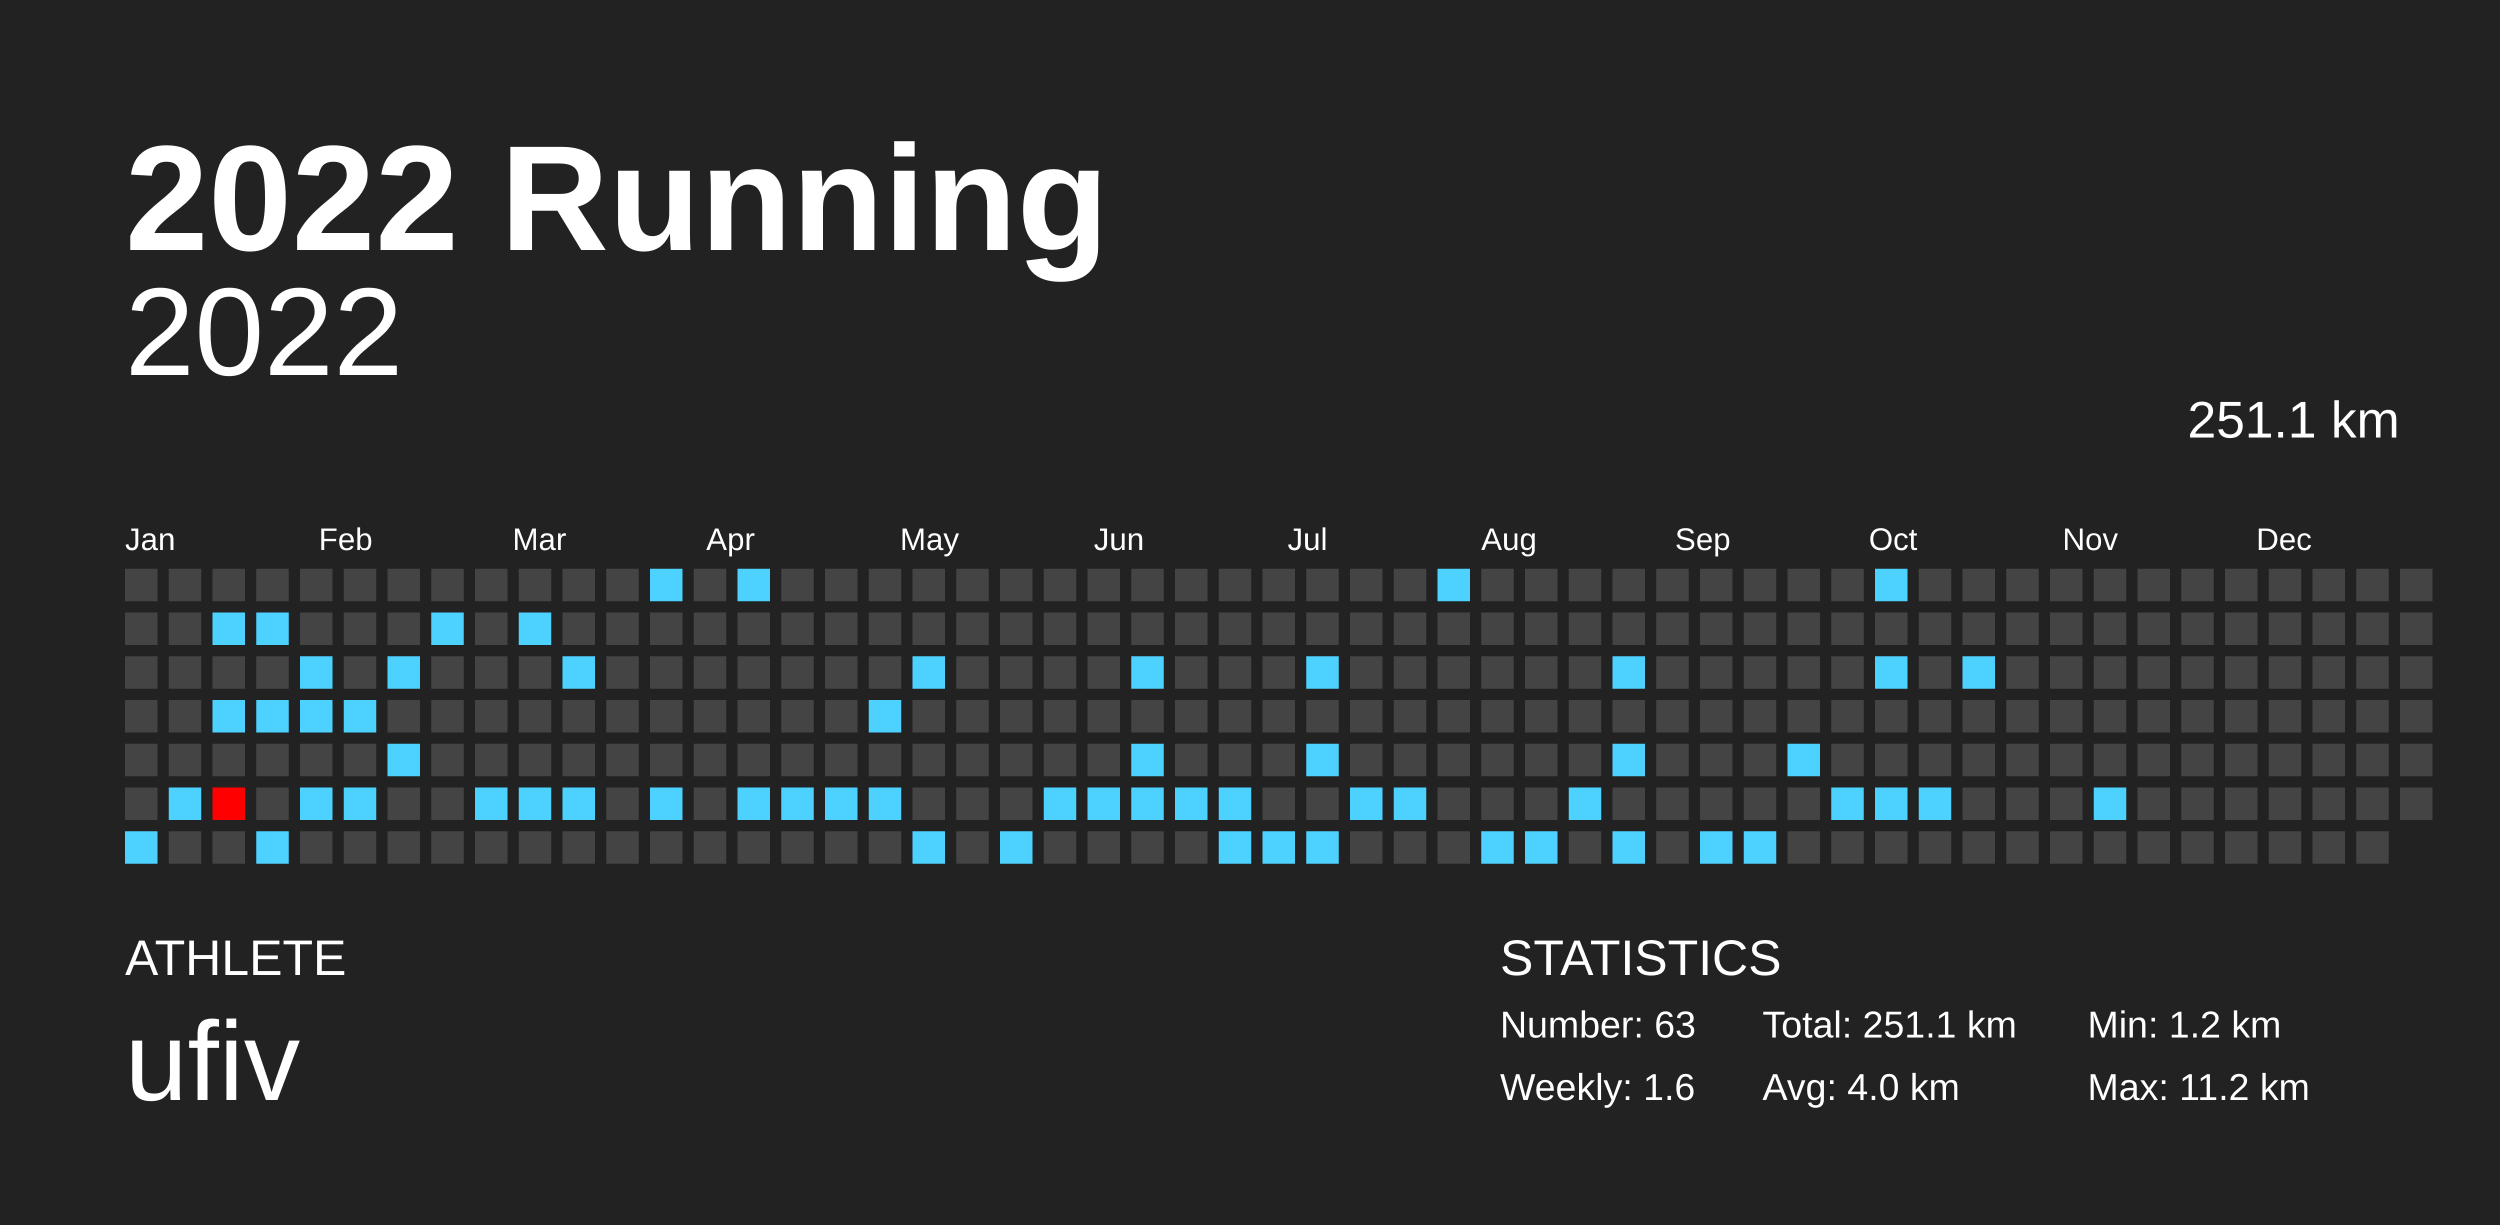
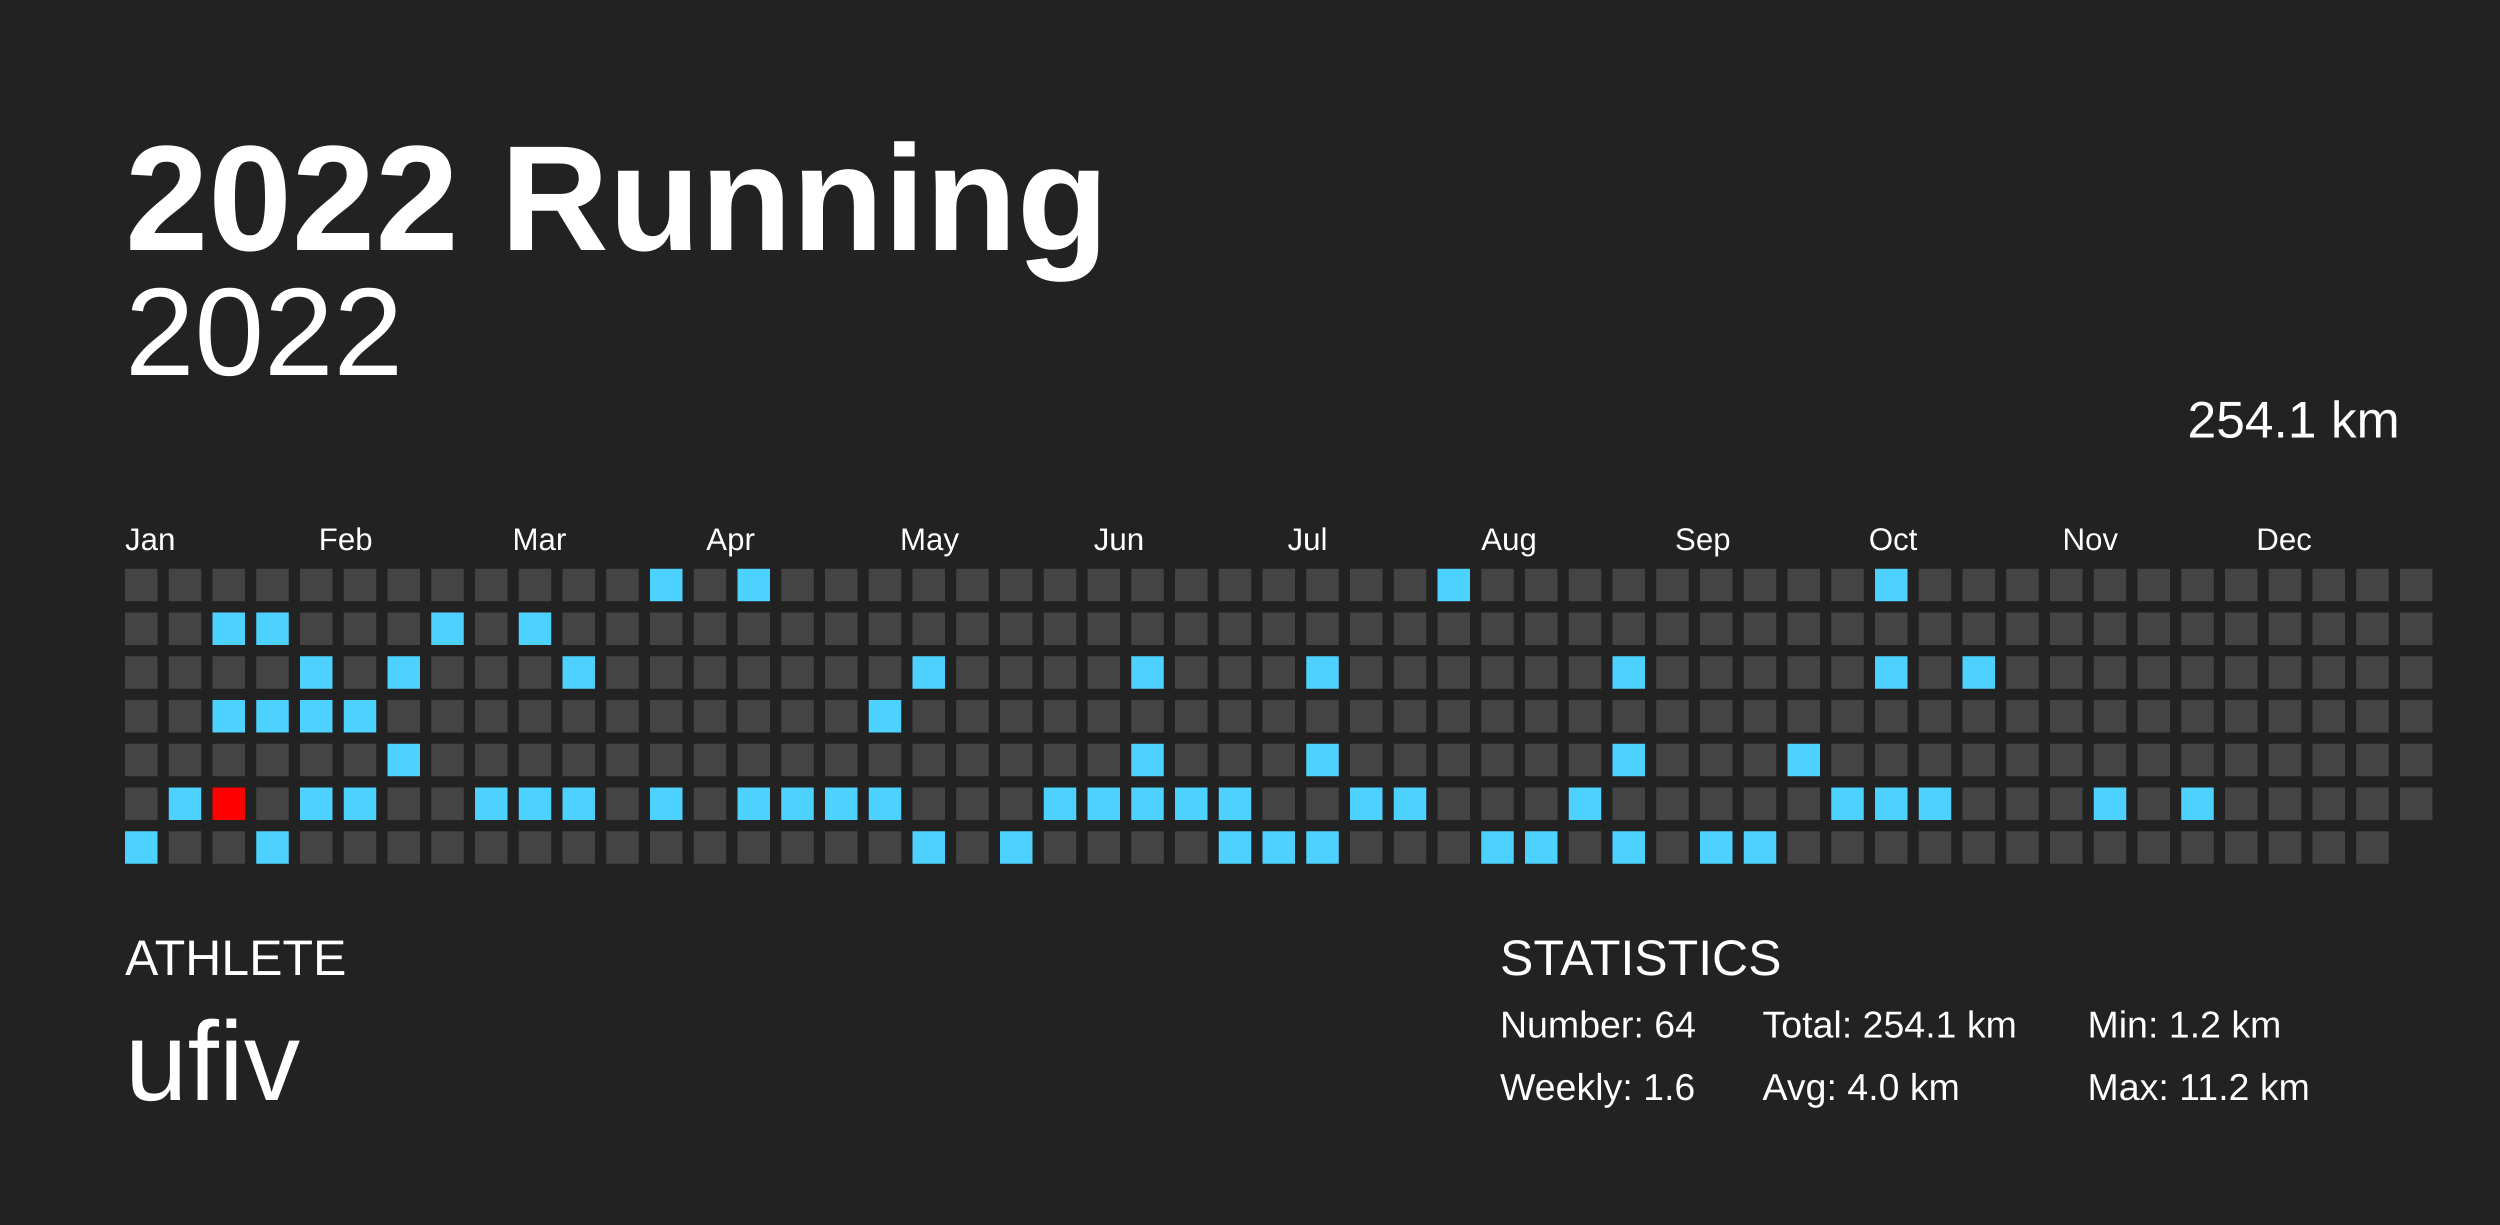
<svg xmlns="http://www.w3.org/2000/svg" baseProfile="full" height="98mm" version="1.1" viewBox="0,0,200,98" width="200mm">
  <defs />
  <rect fill="#222222" height="98" width="200" x="0" y="0" />
  <text fill="#FFFFFF" style="font-size:12px; font-family:Arial; font-weight:bold;" x="10" y="20">2022 Running</text>
  <text fill="#FFFFFF" style="font-size:4px; font-family:Arial" x="10" y="78">ATHLETE</text>
  <text fill="#FFFFFF" style="font-size:9px; font-family:Arial" x="10" y="88">ufiv</text>
  <text fill="#FFFFFF" style="font-size:4px; font-family:Arial" x="120" y="78">STATISTICS</text>
-   <text fill="#FFFFFF" style="font-size:3px; font-family:Arial" x="120" y="83">Number: 63</text>
+   <text fill="#FFFFFF" style="font-size:3px; font-family:Arial" x="120" y="83">Number: 64</text>
  <text fill="#FFFFFF" style="font-size:3px; font-family:Arial" x="120" y="88">Weekly: 1.6</text>
-   <text fill="#FFFFFF" style="font-size:3px; font-family:Arial" x="141" y="83">Total: 251.1 km</text>
+   <text fill="#FFFFFF" style="font-size:3px; font-family:Arial" x="141" y="83">Total: 254.1 km</text>
  <text fill="#FFFFFF" style="font-size:3px; font-family:Arial" x="141" y="88">Avg: 4.0 km</text>
  <text fill="#FFFFFF" style="font-size:3px; font-family:Arial" x="167" y="83">Min: 1.2 km</text>
  <text fill="#FFFFFF" style="font-size:3px; font-family:Arial" x="167" y="88">Max: 11.2 km</text>
  <text alignment-baseline="hanging" fill="#FFFFFF" style="font-size:10.0px; font-family:Arial;" x="10" y="30">2022</text>
-   <text alignment-baseline="hanging" fill="#FFFFFF" style="font-size:4.125px; font-family:Arial;" x="175" y="35">251.1 km</text>
+   <text alignment-baseline="hanging" fill="#FFFFFF" style="font-size:4.125px; font-family:Arial;" x="175" y="35">254.1 km</text>
  <text fill="#FFFFFF" style="font-size:2.5px; font-family:Arial" x="10.0" y="44">Jan</text>
  <text fill="#FFFFFF" style="font-size:2.5px; font-family:Arial" x="25.5" y="44">Feb</text>
  <text fill="#FFFFFF" style="font-size:2.5px; font-family:Arial" x="41.0" y="44">Mar</text>
  <text fill="#FFFFFF" style="font-size:2.5px; font-family:Arial" x="56.5" y="44">Apr</text>
  <text fill="#FFFFFF" style="font-size:2.5px; font-family:Arial" x="72.0" y="44">May</text>
  <text fill="#FFFFFF" style="font-size:2.5px; font-family:Arial" x="87.5" y="44">Jun</text>
  <text fill="#FFFFFF" style="font-size:2.5px; font-family:Arial" x="103.0" y="44">Jul</text>
  <text fill="#FFFFFF" style="font-size:2.5px; font-family:Arial" x="118.5" y="44">Aug</text>
  <text fill="#FFFFFF" style="font-size:2.5px; font-family:Arial" x="134.0" y="44">Sep</text>
  <text fill="#FFFFFF" style="font-size:2.5px; font-family:Arial" x="149.5" y="44">Oct</text>
  <text fill="#FFFFFF" style="font-size:2.5px; font-family:Arial" x="165.0" y="44">Nov</text>
  <text fill="#FFFFFF" style="font-size:2.5px; font-family:Arial" x="180.5" y="44">Dec</text>
  <rect fill="#444444" height="2.6" width="2.6" x="10.0" y="45.5" />
  <rect fill="#444444" height="2.6" width="2.6" x="10.0" y="49.0" />
  <rect fill="#444444" height="2.6" width="2.6" x="10.0" y="52.5" />
  <rect fill="#444444" height="2.6" width="2.6" x="10.0" y="56.0" />
  <rect fill="#444444" height="2.6" width="2.6" x="10.0" y="59.5" />
  <rect fill="#444444" height="2.6" width="2.6" x="10.0" y="63.0" />
  <rect fill="#4dd2ff" height="2.6" width="2.6" x="10.0" y="66.5" />
  <rect fill="#444444" height="2.6" width="2.6" x="13.5" y="45.5" />
  <rect fill="#444444" height="2.6" width="2.6" x="13.5" y="49.0" />
  <rect fill="#444444" height="2.6" width="2.6" x="13.5" y="52.5" />
  <rect fill="#444444" height="2.6" width="2.6" x="13.5" y="56.0" />
  <rect fill="#444444" height="2.6" width="2.6" x="13.5" y="59.5" />
  <rect fill="#4dd2ff" height="2.6" width="2.6" x="13.5" y="63.0" />
  <rect fill="#444444" height="2.6" width="2.6" x="13.5" y="66.5" />
  <rect fill="#444444" height="2.6" width="2.6" x="17.0" y="45.5" />
  <rect fill="#4dd2ff" height="2.6" width="2.6" x="17.0" y="49.0" />
  <rect fill="#444444" height="2.6" width="2.6" x="17.0" y="52.5" />
  <rect fill="#4dd2ff" height="2.6" width="2.6" x="17.0" y="56.0" />
  <rect fill="#444444" height="2.6" width="2.6" x="17.0" y="59.5" />
  <rect fill="#ff0000" height="2.6" width="2.6" x="17.0" y="63.0" />
  <rect fill="#444444" height="2.6" width="2.6" x="17.0" y="66.5" />
  <rect fill="#444444" height="2.6" width="2.6" x="20.5" y="45.5" />
  <rect fill="#4dd2ff" height="2.6" width="2.6" x="20.5" y="49.0" />
  <rect fill="#444444" height="2.6" width="2.6" x="20.5" y="52.5" />
  <rect fill="#4dd2ff" height="2.6" width="2.6" x="20.5" y="56.0" />
  <rect fill="#444444" height="2.6" width="2.6" x="20.5" y="59.5" />
  <rect fill="#444444" height="2.6" width="2.6" x="20.5" y="63.0" />
  <rect fill="#4dd2ff" height="2.6" width="2.6" x="20.5" y="66.5" />
  <rect fill="#444444" height="2.6" width="2.6" x="24.0" y="45.5" />
  <rect fill="#444444" height="2.6" width="2.6" x="24.0" y="49.0" />
  <rect fill="#4dd2ff" height="2.6" width="2.6" x="24.0" y="52.5" />
  <rect fill="#4dd2ff" height="2.6" width="2.6" x="24.0" y="56.0" />
  <rect fill="#444444" height="2.6" width="2.6" x="24.0" y="59.5" />
  <rect fill="#4dd2ff" height="2.6" width="2.6" x="24.0" y="63.0" />
  <rect fill="#444444" height="2.6" width="2.6" x="24.0" y="66.5" />
  <rect fill="#444444" height="2.6" width="2.6" x="27.5" y="45.5" />
  <rect fill="#444444" height="2.6" width="2.6" x="27.5" y="49.0" />
  <rect fill="#444444" height="2.6" width="2.6" x="27.5" y="52.5" />
  <rect fill="#4dd2ff" height="2.6" width="2.6" x="27.5" y="56.0" />
  <rect fill="#444444" height="2.6" width="2.6" x="27.5" y="59.5" />
  <rect fill="#4dd2ff" height="2.6" width="2.6" x="27.5" y="63.0" />
  <rect fill="#444444" height="2.6" width="2.6" x="27.5" y="66.5" />
  <rect fill="#444444" height="2.6" width="2.6" x="31.0" y="45.5" />
  <rect fill="#444444" height="2.6" width="2.6" x="31.0" y="49.0" />
  <rect fill="#4dd2ff" height="2.6" width="2.6" x="31.0" y="52.5" />
  <rect fill="#444444" height="2.6" width="2.6" x="31.0" y="56.0" />
  <rect fill="#4dd2ff" height="2.6" width="2.6" x="31.0" y="59.5" />
  <rect fill="#444444" height="2.6" width="2.6" x="31.0" y="63.0" />
  <rect fill="#444444" height="2.6" width="2.6" x="31.0" y="66.5" />
  <rect fill="#444444" height="2.6" width="2.6" x="34.5" y="45.5" />
  <rect fill="#4dd2ff" height="2.6" width="2.6" x="34.5" y="49.0" />
  <rect fill="#444444" height="2.6" width="2.6" x="34.5" y="52.5" />
  <rect fill="#444444" height="2.6" width="2.6" x="34.5" y="56.0" />
  <rect fill="#444444" height="2.6" width="2.6" x="34.5" y="59.5" />
  <rect fill="#444444" height="2.6" width="2.6" x="34.5" y="63.0" />
  <rect fill="#444444" height="2.6" width="2.6" x="34.5" y="66.5" />
  <rect fill="#444444" height="2.6" width="2.6" x="38.0" y="45.5" />
  <rect fill="#444444" height="2.6" width="2.6" x="38.0" y="49.0" />
  <rect fill="#444444" height="2.6" width="2.6" x="38.0" y="52.5" />
  <rect fill="#444444" height="2.6" width="2.6" x="38.0" y="56.0" />
  <rect fill="#444444" height="2.6" width="2.6" x="38.0" y="59.5" />
  <rect fill="#4dd2ff" height="2.6" width="2.6" x="38.0" y="63.0" />
  <rect fill="#444444" height="2.6" width="2.6" x="38.0" y="66.5" />
  <rect fill="#444444" height="2.6" width="2.6" x="41.5" y="45.5" />
  <rect fill="#4dd2ff" height="2.6" width="2.6" x="41.5" y="49.0" />
  <rect fill="#444444" height="2.6" width="2.6" x="41.5" y="52.5" />
  <rect fill="#444444" height="2.6" width="2.6" x="41.5" y="56.0" />
  <rect fill="#444444" height="2.6" width="2.6" x="41.5" y="59.5" />
  <rect fill="#4dd2ff" height="2.6" width="2.6" x="41.5" y="63.0" />
  <rect fill="#444444" height="2.6" width="2.6" x="41.5" y="66.5" />
  <rect fill="#444444" height="2.6" width="2.6" x="45.0" y="45.5" />
  <rect fill="#444444" height="2.6" width="2.6" x="45.0" y="49.0" />
  <rect fill="#4dd2ff" height="2.6" width="2.6" x="45.0" y="52.5" />
  <rect fill="#444444" height="2.6" width="2.6" x="45.0" y="56.0" />
  <rect fill="#444444" height="2.6" width="2.6" x="45.0" y="59.5" />
  <rect fill="#4dd2ff" height="2.6" width="2.6" x="45.0" y="63.0" />
  <rect fill="#444444" height="2.6" width="2.6" x="45.0" y="66.5" />
  <rect fill="#444444" height="2.6" width="2.6" x="48.5" y="45.5" />
  <rect fill="#444444" height="2.6" width="2.6" x="48.5" y="49.0" />
  <rect fill="#444444" height="2.6" width="2.6" x="48.5" y="52.5" />
  <rect fill="#444444" height="2.6" width="2.6" x="48.5" y="56.0" />
  <rect fill="#444444" height="2.6" width="2.6" x="48.5" y="59.5" />
  <rect fill="#444444" height="2.6" width="2.6" x="48.5" y="63.0" />
  <rect fill="#444444" height="2.6" width="2.6" x="48.5" y="66.5" />
  <rect fill="#4dd2ff" height="2.6" width="2.6" x="52.0" y="45.5" />
  <rect fill="#444444" height="2.6" width="2.6" x="52.0" y="49.0" />
  <rect fill="#444444" height="2.6" width="2.6" x="52.0" y="52.5" />
  <rect fill="#444444" height="2.6" width="2.6" x="52.0" y="56.0" />
  <rect fill="#444444" height="2.6" width="2.6" x="52.0" y="59.5" />
  <rect fill="#4dd2ff" height="2.6" width="2.6" x="52.0" y="63.0" />
  <rect fill="#444444" height="2.6" width="2.6" x="52.0" y="66.5" />
  <rect fill="#444444" height="2.6" width="2.6" x="55.5" y="45.5" />
  <rect fill="#444444" height="2.6" width="2.6" x="55.5" y="49.0" />
  <rect fill="#444444" height="2.6" width="2.6" x="55.5" y="52.5" />
  <rect fill="#444444" height="2.6" width="2.6" x="55.5" y="56.0" />
  <rect fill="#444444" height="2.6" width="2.6" x="55.5" y="59.5" />
  <rect fill="#444444" height="2.6" width="2.6" x="55.5" y="63.0" />
  <rect fill="#444444" height="2.6" width="2.6" x="55.5" y="66.5" />
  <rect fill="#4dd2ff" height="2.6" width="2.6" x="59.0" y="45.5" />
  <rect fill="#444444" height="2.6" width="2.6" x="59.0" y="49.0" />
  <rect fill="#444444" height="2.6" width="2.6" x="59.0" y="52.5" />
  <rect fill="#444444" height="2.6" width="2.6" x="59.0" y="56.0" />
  <rect fill="#444444" height="2.6" width="2.6" x="59.0" y="59.5" />
  <rect fill="#4dd2ff" height="2.6" width="2.6" x="59.0" y="63.0" />
  <rect fill="#444444" height="2.6" width="2.6" x="59.0" y="66.5" />
  <rect fill="#444444" height="2.6" width="2.6" x="62.5" y="45.5" />
  <rect fill="#444444" height="2.6" width="2.6" x="62.5" y="49.0" />
  <rect fill="#444444" height="2.6" width="2.6" x="62.5" y="52.5" />
  <rect fill="#444444" height="2.6" width="2.6" x="62.5" y="56.0" />
  <rect fill="#444444" height="2.6" width="2.6" x="62.5" y="59.5" />
  <rect fill="#4dd2ff" height="2.6" width="2.6" x="62.5" y="63.0" />
  <rect fill="#444444" height="2.6" width="2.6" x="62.5" y="66.5" />
  <rect fill="#444444" height="2.6" width="2.6" x="66.0" y="45.5" />
  <rect fill="#444444" height="2.6" width="2.6" x="66.0" y="49.0" />
  <rect fill="#444444" height="2.6" width="2.6" x="66.0" y="52.5" />
  <rect fill="#444444" height="2.6" width="2.6" x="66.0" y="56.0" />
  <rect fill="#444444" height="2.6" width="2.6" x="66.0" y="59.5" />
  <rect fill="#4dd2ff" height="2.6" width="2.6" x="66.0" y="63.0" />
  <rect fill="#444444" height="2.6" width="2.6" x="66.0" y="66.5" />
  <rect fill="#444444" height="2.6" width="2.6" x="69.5" y="45.5" />
  <rect fill="#444444" height="2.6" width="2.6" x="69.5" y="49.0" />
  <rect fill="#444444" height="2.6" width="2.6" x="69.5" y="52.5" />
  <rect fill="#4dd2ff" height="2.6" width="2.6" x="69.5" y="56.0" />
  <rect fill="#444444" height="2.6" width="2.6" x="69.5" y="59.5" />
  <rect fill="#4dd2ff" height="2.6" width="2.6" x="69.5" y="63.0" />
  <rect fill="#444444" height="2.6" width="2.6" x="69.5" y="66.5" />
  <rect fill="#444444" height="2.6" width="2.6" x="73.0" y="45.5" />
  <rect fill="#444444" height="2.6" width="2.6" x="73.0" y="49.0" />
  <rect fill="#4dd2ff" height="2.6" width="2.6" x="73.0" y="52.5" />
  <rect fill="#444444" height="2.6" width="2.6" x="73.0" y="56.0" />
  <rect fill="#444444" height="2.6" width="2.6" x="73.0" y="59.5" />
  <rect fill="#444444" height="2.6" width="2.6" x="73.0" y="63.0" />
  <rect fill="#4dd2ff" height="2.6" width="2.6" x="73.0" y="66.5" />
  <rect fill="#444444" height="2.6" width="2.6" x="76.5" y="45.5" />
  <rect fill="#444444" height="2.6" width="2.6" x="76.5" y="49.0" />
  <rect fill="#444444" height="2.6" width="2.6" x="76.5" y="52.5" />
  <rect fill="#444444" height="2.6" width="2.6" x="76.5" y="56.0" />
  <rect fill="#444444" height="2.6" width="2.6" x="76.5" y="59.5" />
  <rect fill="#444444" height="2.6" width="2.6" x="76.5" y="63.0" />
  <rect fill="#444444" height="2.6" width="2.6" x="76.5" y="66.5" />
  <rect fill="#444444" height="2.6" width="2.6" x="80.0" y="45.5" />
  <rect fill="#444444" height="2.6" width="2.6" x="80.0" y="49.0" />
  <rect fill="#444444" height="2.6" width="2.6" x="80.0" y="52.5" />
  <rect fill="#444444" height="2.6" width="2.6" x="80.0" y="56.0" />
  <rect fill="#444444" height="2.6" width="2.6" x="80.0" y="59.5" />
  <rect fill="#444444" height="2.6" width="2.6" x="80.0" y="63.0" />
  <rect fill="#4dd2ff" height="2.6" width="2.6" x="80.0" y="66.5" />
  <rect fill="#444444" height="2.6" width="2.6" x="83.5" y="45.5" />
  <rect fill="#444444" height="2.6" width="2.6" x="83.5" y="49.0" />
  <rect fill="#444444" height="2.6" width="2.6" x="83.5" y="52.5" />
  <rect fill="#444444" height="2.6" width="2.6" x="83.5" y="56.0" />
  <rect fill="#444444" height="2.6" width="2.6" x="83.5" y="59.5" />
  <rect fill="#4dd2ff" height="2.6" width="2.6" x="83.5" y="63.0" />
  <rect fill="#444444" height="2.6" width="2.6" x="83.5" y="66.5" />
  <rect fill="#444444" height="2.6" width="2.6" x="87.0" y="45.5" />
  <rect fill="#444444" height="2.6" width="2.6" x="87.0" y="49.0" />
  <rect fill="#444444" height="2.6" width="2.6" x="87.0" y="52.5" />
  <rect fill="#444444" height="2.6" width="2.6" x="87.0" y="56.0" />
  <rect fill="#444444" height="2.6" width="2.6" x="87.0" y="59.5" />
  <rect fill="#4dd2ff" height="2.6" width="2.6" x="87.0" y="63.0" />
  <rect fill="#444444" height="2.6" width="2.6" x="87.0" y="66.5" />
  <rect fill="#444444" height="2.6" width="2.6" x="90.5" y="45.5" />
  <rect fill="#444444" height="2.6" width="2.6" x="90.5" y="49.0" />
  <rect fill="#4dd2ff" height="2.6" width="2.6" x="90.5" y="52.5" />
  <rect fill="#444444" height="2.6" width="2.6" x="90.5" y="56.0" />
  <rect fill="#4dd2ff" height="2.6" width="2.6" x="90.5" y="59.5" />
  <rect fill="#4dd2ff" height="2.6" width="2.6" x="90.5" y="63.0" />
  <rect fill="#444444" height="2.6" width="2.6" x="90.5" y="66.5" />
  <rect fill="#444444" height="2.6" width="2.6" x="94.0" y="45.5" />
  <rect fill="#444444" height="2.6" width="2.6" x="94.0" y="49.0" />
  <rect fill="#444444" height="2.6" width="2.6" x="94.0" y="52.5" />
  <rect fill="#444444" height="2.6" width="2.6" x="94.0" y="56.0" />
  <rect fill="#444444" height="2.6" width="2.6" x="94.0" y="59.5" />
  <rect fill="#4dd2ff" height="2.6" width="2.6" x="94.0" y="63.0" />
  <rect fill="#444444" height="2.6" width="2.6" x="94.0" y="66.5" />
  <rect fill="#444444" height="2.6" width="2.6" x="97.5" y="45.5" />
  <rect fill="#444444" height="2.6" width="2.6" x="97.5" y="49.0" />
  <rect fill="#444444" height="2.6" width="2.6" x="97.5" y="52.5" />
  <rect fill="#444444" height="2.6" width="2.6" x="97.5" y="56.0" />
  <rect fill="#444444" height="2.6" width="2.6" x="97.5" y="59.5" />
  <rect fill="#4dd2ff" height="2.6" width="2.6" x="97.5" y="63.0" />
  <rect fill="#4dd2ff" height="2.6" width="2.6" x="97.5" y="66.5" />
  <rect fill="#444444" height="2.6" width="2.6" x="101.0" y="45.5" />
  <rect fill="#444444" height="2.6" width="2.6" x="101.0" y="49.0" />
  <rect fill="#444444" height="2.6" width="2.6" x="101.0" y="52.5" />
  <rect fill="#444444" height="2.6" width="2.6" x="101.0" y="56.0" />
  <rect fill="#444444" height="2.6" width="2.6" x="101.0" y="59.5" />
  <rect fill="#444444" height="2.6" width="2.6" x="101.0" y="63.0" />
  <rect fill="#4dd2ff" height="2.6" width="2.6" x="101.0" y="66.5" />
  <rect fill="#444444" height="2.6" width="2.6" x="104.5" y="45.5" />
  <rect fill="#444444" height="2.6" width="2.6" x="104.5" y="49.0" />
  <rect fill="#4dd2ff" height="2.6" width="2.6" x="104.5" y="52.5" />
  <rect fill="#444444" height="2.6" width="2.6" x="104.5" y="56.0" />
  <rect fill="#4dd2ff" height="2.6" width="2.6" x="104.5" y="59.5" />
  <rect fill="#444444" height="2.6" width="2.6" x="104.5" y="63.0" />
  <rect fill="#4dd2ff" height="2.6" width="2.6" x="104.5" y="66.5" />
  <rect fill="#444444" height="2.6" width="2.6" x="108.0" y="45.5" />
  <rect fill="#444444" height="2.6" width="2.6" x="108.0" y="49.0" />
  <rect fill="#444444" height="2.6" width="2.6" x="108.0" y="52.5" />
  <rect fill="#444444" height="2.6" width="2.6" x="108.0" y="56.0" />
  <rect fill="#444444" height="2.6" width="2.6" x="108.0" y="59.5" />
  <rect fill="#4dd2ff" height="2.6" width="2.6" x="108.0" y="63.0" />
  <rect fill="#444444" height="2.6" width="2.6" x="108.0" y="66.5" />
  <rect fill="#444444" height="2.6" width="2.6" x="111.5" y="45.5" />
  <rect fill="#444444" height="2.6" width="2.6" x="111.5" y="49.0" />
  <rect fill="#444444" height="2.6" width="2.6" x="111.5" y="52.5" />
  <rect fill="#444444" height="2.6" width="2.6" x="111.5" y="56.0" />
  <rect fill="#444444" height="2.6" width="2.6" x="111.5" y="59.5" />
  <rect fill="#4dd2ff" height="2.6" width="2.6" x="111.5" y="63.0" />
  <rect fill="#444444" height="2.6" width="2.6" x="111.5" y="66.5" />
  <rect fill="#4dd2ff" height="2.6" width="2.6" x="115.0" y="45.5" />
  <rect fill="#444444" height="2.6" width="2.6" x="115.0" y="49.0" />
  <rect fill="#444444" height="2.6" width="2.6" x="115.0" y="52.5" />
  <rect fill="#444444" height="2.6" width="2.6" x="115.0" y="56.0" />
  <rect fill="#444444" height="2.6" width="2.6" x="115.0" y="59.5" />
  <rect fill="#444444" height="2.6" width="2.6" x="115.0" y="63.0" />
  <rect fill="#444444" height="2.6" width="2.6" x="115.0" y="66.5" />
  <rect fill="#444444" height="2.6" width="2.6" x="118.5" y="45.5" />
  <rect fill="#444444" height="2.6" width="2.6" x="118.5" y="49.0" />
  <rect fill="#444444" height="2.6" width="2.6" x="118.5" y="52.5" />
  <rect fill="#444444" height="2.6" width="2.6" x="118.5" y="56.0" />
  <rect fill="#444444" height="2.6" width="2.6" x="118.5" y="59.5" />
  <rect fill="#444444" height="2.6" width="2.6" x="118.5" y="63.0" />
  <rect fill="#4dd2ff" height="2.6" width="2.6" x="118.5" y="66.5" />
  <rect fill="#444444" height="2.6" width="2.6" x="122.0" y="45.5" />
  <rect fill="#444444" height="2.6" width="2.6" x="122.0" y="49.0" />
  <rect fill="#444444" height="2.6" width="2.6" x="122.0" y="52.5" />
  <rect fill="#444444" height="2.6" width="2.6" x="122.0" y="56.0" />
  <rect fill="#444444" height="2.6" width="2.6" x="122.0" y="59.5" />
  <rect fill="#444444" height="2.6" width="2.6" x="122.0" y="63.0" />
  <rect fill="#4dd2ff" height="2.6" width="2.6" x="122.0" y="66.5" />
  <rect fill="#444444" height="2.6" width="2.6" x="125.5" y="45.5" />
  <rect fill="#444444" height="2.6" width="2.6" x="125.5" y="49.0" />
  <rect fill="#444444" height="2.6" width="2.6" x="125.5" y="52.5" />
  <rect fill="#444444" height="2.6" width="2.6" x="125.5" y="56.0" />
  <rect fill="#444444" height="2.6" width="2.6" x="125.5" y="59.5" />
  <rect fill="#4dd2ff" height="2.6" width="2.6" x="125.5" y="63.0" />
  <rect fill="#444444" height="2.6" width="2.6" x="125.5" y="66.5" />
  <rect fill="#444444" height="2.6" width="2.6" x="129.0" y="45.5" />
  <rect fill="#444444" height="2.6" width="2.6" x="129.0" y="49.0" />
  <rect fill="#4dd2ff" height="2.6" width="2.6" x="129.0" y="52.5" />
  <rect fill="#444444" height="2.6" width="2.6" x="129.0" y="56.0" />
  <rect fill="#4dd2ff" height="2.6" width="2.6" x="129.0" y="59.5" />
  <rect fill="#444444" height="2.6" width="2.6" x="129.0" y="63.0" />
  <rect fill="#4dd2ff" height="2.6" width="2.6" x="129.0" y="66.5" />
  <rect fill="#444444" height="2.6" width="2.6" x="132.5" y="45.5" />
  <rect fill="#444444" height="2.6" width="2.6" x="132.5" y="49.0" />
  <rect fill="#444444" height="2.6" width="2.6" x="132.5" y="52.5" />
  <rect fill="#444444" height="2.6" width="2.6" x="132.5" y="56.0" />
  <rect fill="#444444" height="2.6" width="2.6" x="132.5" y="59.5" />
  <rect fill="#444444" height="2.6" width="2.6" x="132.5" y="63.0" />
  <rect fill="#444444" height="2.6" width="2.6" x="132.5" y="66.5" />
  <rect fill="#444444" height="2.6" width="2.6" x="136.0" y="45.5" />
  <rect fill="#444444" height="2.6" width="2.6" x="136.0" y="49.0" />
  <rect fill="#444444" height="2.6" width="2.6" x="136.0" y="52.5" />
  <rect fill="#444444" height="2.6" width="2.6" x="136.0" y="56.0" />
  <rect fill="#444444" height="2.6" width="2.6" x="136.0" y="59.5" />
  <rect fill="#444444" height="2.6" width="2.6" x="136.0" y="63.0" />
  <rect fill="#4dd2ff" height="2.6" width="2.6" x="136.0" y="66.5" />
  <rect fill="#444444" height="2.6" width="2.6" x="139.5" y="45.5" />
  <rect fill="#444444" height="2.6" width="2.6" x="139.5" y="49.0" />
  <rect fill="#444444" height="2.6" width="2.6" x="139.5" y="52.5" />
  <rect fill="#444444" height="2.6" width="2.6" x="139.5" y="56.0" />
  <rect fill="#444444" height="2.6" width="2.6" x="139.5" y="59.5" />
  <rect fill="#444444" height="2.6" width="2.6" x="139.5" y="63.0" />
  <rect fill="#4dd2ff" height="2.6" width="2.6" x="139.5" y="66.5" />
  <rect fill="#444444" height="2.6" width="2.6" x="143.0" y="45.5" />
  <rect fill="#444444" height="2.6" width="2.6" x="143.0" y="49.0" />
  <rect fill="#444444" height="2.6" width="2.6" x="143.0" y="52.5" />
  <rect fill="#444444" height="2.6" width="2.6" x="143.0" y="56.0" />
  <rect fill="#4dd2ff" height="2.6" width="2.6" x="143.0" y="59.5" />
  <rect fill="#444444" height="2.6" width="2.6" x="143.0" y="63.0" />
  <rect fill="#444444" height="2.6" width="2.6" x="143.0" y="66.5" />
  <rect fill="#444444" height="2.6" width="2.6" x="146.5" y="45.5" />
  <rect fill="#444444" height="2.6" width="2.6" x="146.5" y="49.0" />
  <rect fill="#444444" height="2.6" width="2.6" x="146.5" y="52.5" />
  <rect fill="#444444" height="2.6" width="2.6" x="146.5" y="56.0" />
  <rect fill="#444444" height="2.6" width="2.6" x="146.5" y="59.5" />
  <rect fill="#4dd2ff" height="2.6" width="2.6" x="146.5" y="63.0" />
  <rect fill="#444444" height="2.6" width="2.6" x="146.5" y="66.5" />
  <rect fill="#4dd2ff" height="2.6" width="2.6" x="150.0" y="45.5" />
  <rect fill="#444444" height="2.6" width="2.6" x="150.0" y="49.0" />
  <rect fill="#4dd2ff" height="2.6" width="2.6" x="150.0" y="52.5" />
  <rect fill="#444444" height="2.6" width="2.6" x="150.0" y="56.0" />
  <rect fill="#444444" height="2.6" width="2.6" x="150.0" y="59.5" />
  <rect fill="#4dd2ff" height="2.6" width="2.6" x="150.0" y="63.0" />
  <rect fill="#444444" height="2.6" width="2.6" x="150.0" y="66.5" />
  <rect fill="#444444" height="2.6" width="2.6" x="153.5" y="45.5" />
  <rect fill="#444444" height="2.6" width="2.6" x="153.5" y="49.0" />
  <rect fill="#444444" height="2.6" width="2.6" x="153.5" y="52.5" />
  <rect fill="#444444" height="2.6" width="2.6" x="153.5" y="56.0" />
  <rect fill="#444444" height="2.6" width="2.6" x="153.5" y="59.5" />
  <rect fill="#4dd2ff" height="2.6" width="2.6" x="153.5" y="63.0" />
  <rect fill="#444444" height="2.6" width="2.6" x="153.5" y="66.5" />
  <rect fill="#444444" height="2.6" width="2.6" x="157.0" y="45.5" />
  <rect fill="#444444" height="2.6" width="2.6" x="157.0" y="49.0" />
  <rect fill="#4dd2ff" height="2.6" width="2.6" x="157.0" y="52.5" />
  <rect fill="#444444" height="2.6" width="2.6" x="157.0" y="56.0" />
  <rect fill="#444444" height="2.6" width="2.6" x="157.0" y="59.5" />
  <rect fill="#444444" height="2.6" width="2.6" x="157.0" y="63.0" />
  <rect fill="#444444" height="2.6" width="2.6" x="157.0" y="66.5" />
  <rect fill="#444444" height="2.6" width="2.6" x="160.5" y="45.5" />
  <rect fill="#444444" height="2.6" width="2.6" x="160.5" y="49.0" />
  <rect fill="#444444" height="2.6" width="2.6" x="160.5" y="52.5" />
  <rect fill="#444444" height="2.6" width="2.6" x="160.5" y="56.0" />
  <rect fill="#444444" height="2.6" width="2.6" x="160.5" y="59.5" />
  <rect fill="#444444" height="2.6" width="2.6" x="160.5" y="63.0" />
  <rect fill="#444444" height="2.6" width="2.6" x="160.5" y="66.5" />
  <rect fill="#444444" height="2.6" width="2.6" x="164.0" y="45.5" />
  <rect fill="#444444" height="2.6" width="2.6" x="164.0" y="49.0" />
  <rect fill="#444444" height="2.6" width="2.6" x="164.0" y="52.5" />
  <rect fill="#444444" height="2.6" width="2.6" x="164.0" y="56.0" />
  <rect fill="#444444" height="2.6" width="2.6" x="164.0" y="59.5" />
  <rect fill="#444444" height="2.6" width="2.6" x="164.0" y="63.0" />
  <rect fill="#444444" height="2.6" width="2.6" x="164.0" y="66.5" />
  <rect fill="#444444" height="2.6" width="2.6" x="167.5" y="45.5" />
  <rect fill="#444444" height="2.6" width="2.6" x="167.5" y="49.0" />
  <rect fill="#444444" height="2.6" width="2.6" x="167.5" y="52.5" />
  <rect fill="#444444" height="2.6" width="2.6" x="167.5" y="56.0" />
  <rect fill="#444444" height="2.6" width="2.6" x="167.5" y="59.5" />
  <rect fill="#4dd2ff" height="2.6" width="2.6" x="167.5" y="63.0" />
  <rect fill="#444444" height="2.6" width="2.6" x="167.5" y="66.5" />
  <rect fill="#444444" height="2.6" width="2.6" x="171.0" y="45.5" />
  <rect fill="#444444" height="2.6" width="2.6" x="171.0" y="49.0" />
  <rect fill="#444444" height="2.6" width="2.6" x="171.0" y="52.5" />
  <rect fill="#444444" height="2.6" width="2.6" x="171.0" y="56.0" />
  <rect fill="#444444" height="2.6" width="2.6" x="171.0" y="59.5" />
  <rect fill="#444444" height="2.6" width="2.6" x="171.0" y="63.0" />
  <rect fill="#444444" height="2.6" width="2.6" x="171.0" y="66.5" />
  <rect fill="#444444" height="2.6" width="2.6" x="174.5" y="45.5" />
  <rect fill="#444444" height="2.6" width="2.6" x="174.5" y="49.0" />
  <rect fill="#444444" height="2.6" width="2.6" x="174.5" y="52.5" />
  <rect fill="#444444" height="2.6" width="2.6" x="174.5" y="56.0" />
  <rect fill="#444444" height="2.6" width="2.6" x="174.5" y="59.5" />
-   <rect fill="#444444" height="2.6" width="2.6" x="174.5" y="63.0" />
+   <rect fill="#4dd2ff" height="2.6" width="2.6" x="174.5" y="63.0" />
  <rect fill="#444444" height="2.6" width="2.6" x="174.5" y="66.5" />
  <rect fill="#444444" height="2.6" width="2.6" x="178.0" y="45.5" />
  <rect fill="#444444" height="2.6" width="2.6" x="178.0" y="49.0" />
  <rect fill="#444444" height="2.6" width="2.6" x="178.0" y="52.5" />
  <rect fill="#444444" height="2.6" width="2.6" x="178.0" y="56.0" />
  <rect fill="#444444" height="2.6" width="2.6" x="178.0" y="59.5" />
  <rect fill="#444444" height="2.6" width="2.6" x="178.0" y="63.0" />
  <rect fill="#444444" height="2.6" width="2.6" x="178.0" y="66.5" />
  <rect fill="#444444" height="2.6" width="2.6" x="181.5" y="45.5" />
  <rect fill="#444444" height="2.6" width="2.6" x="181.5" y="49.0" />
  <rect fill="#444444" height="2.6" width="2.6" x="181.5" y="52.5" />
  <rect fill="#444444" height="2.6" width="2.6" x="181.5" y="56.0" />
  <rect fill="#444444" height="2.6" width="2.6" x="181.5" y="59.5" />
  <rect fill="#444444" height="2.6" width="2.6" x="181.5" y="63.0" />
  <rect fill="#444444" height="2.6" width="2.6" x="181.5" y="66.5" />
  <rect fill="#444444" height="2.6" width="2.6" x="185.0" y="45.5" />
  <rect fill="#444444" height="2.6" width="2.6" x="185.0" y="49.0" />
  <rect fill="#444444" height="2.6" width="2.6" x="185.0" y="52.5" />
  <rect fill="#444444" height="2.6" width="2.6" x="185.0" y="56.0" />
  <rect fill="#444444" height="2.6" width="2.6" x="185.0" y="59.5" />
  <rect fill="#444444" height="2.6" width="2.6" x="185.0" y="63.0" />
  <rect fill="#444444" height="2.6" width="2.6" x="185.0" y="66.5" />
  <rect fill="#444444" height="2.6" width="2.6" x="188.5" y="45.5" />
  <rect fill="#444444" height="2.6" width="2.6" x="188.5" y="49.0" />
  <rect fill="#444444" height="2.6" width="2.6" x="188.5" y="52.5" />
  <rect fill="#444444" height="2.6" width="2.6" x="188.5" y="56.0" />
  <rect fill="#444444" height="2.6" width="2.6" x="188.5" y="59.5" />
  <rect fill="#444444" height="2.6" width="2.6" x="188.5" y="63.0" />
  <rect fill="#444444" height="2.6" width="2.6" x="188.5" y="66.5" />
  <rect fill="#444444" height="2.6" width="2.6" x="192.0" y="45.5" />
  <rect fill="#444444" height="2.6" width="2.6" x="192.0" y="49.0" />
  <rect fill="#444444" height="2.6" width="2.6" x="192.0" y="52.5" />
  <rect fill="#444444" height="2.6" width="2.6" x="192.0" y="56.0" />
  <rect fill="#444444" height="2.6" width="2.6" x="192.0" y="59.5" />
  <rect fill="#444444" height="2.6" width="2.6" x="192.0" y="63.0" />
</svg>
